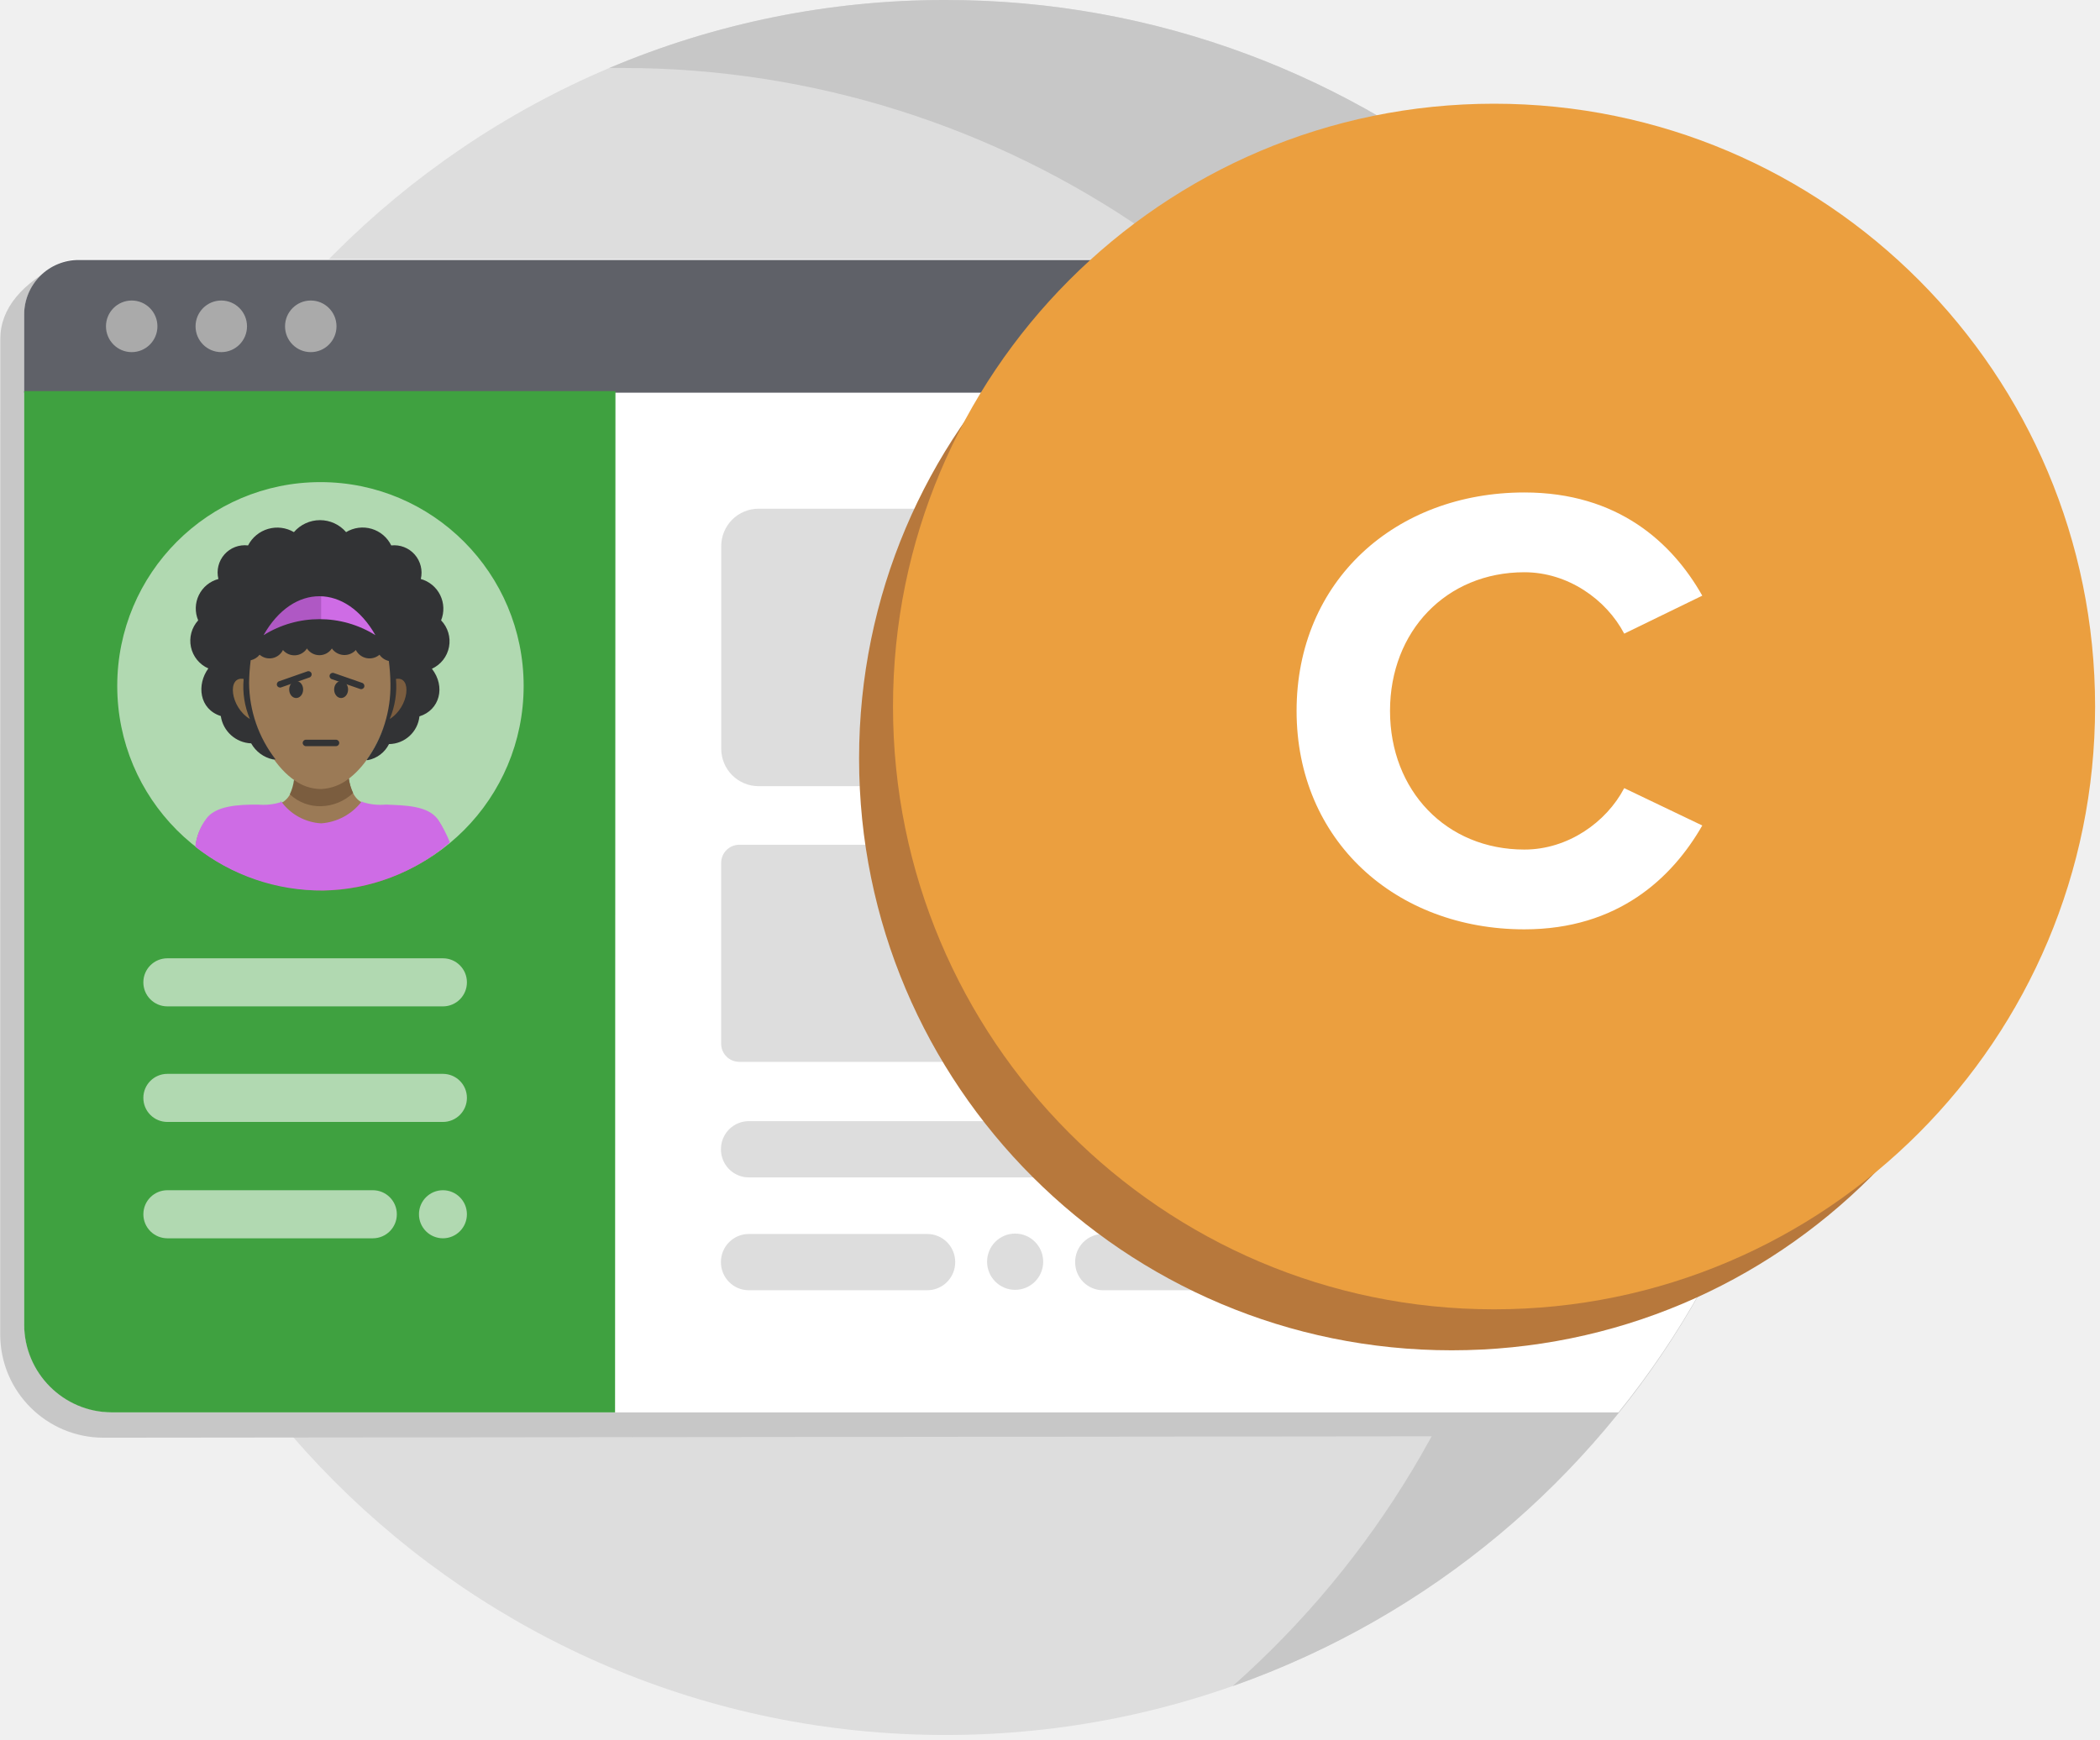
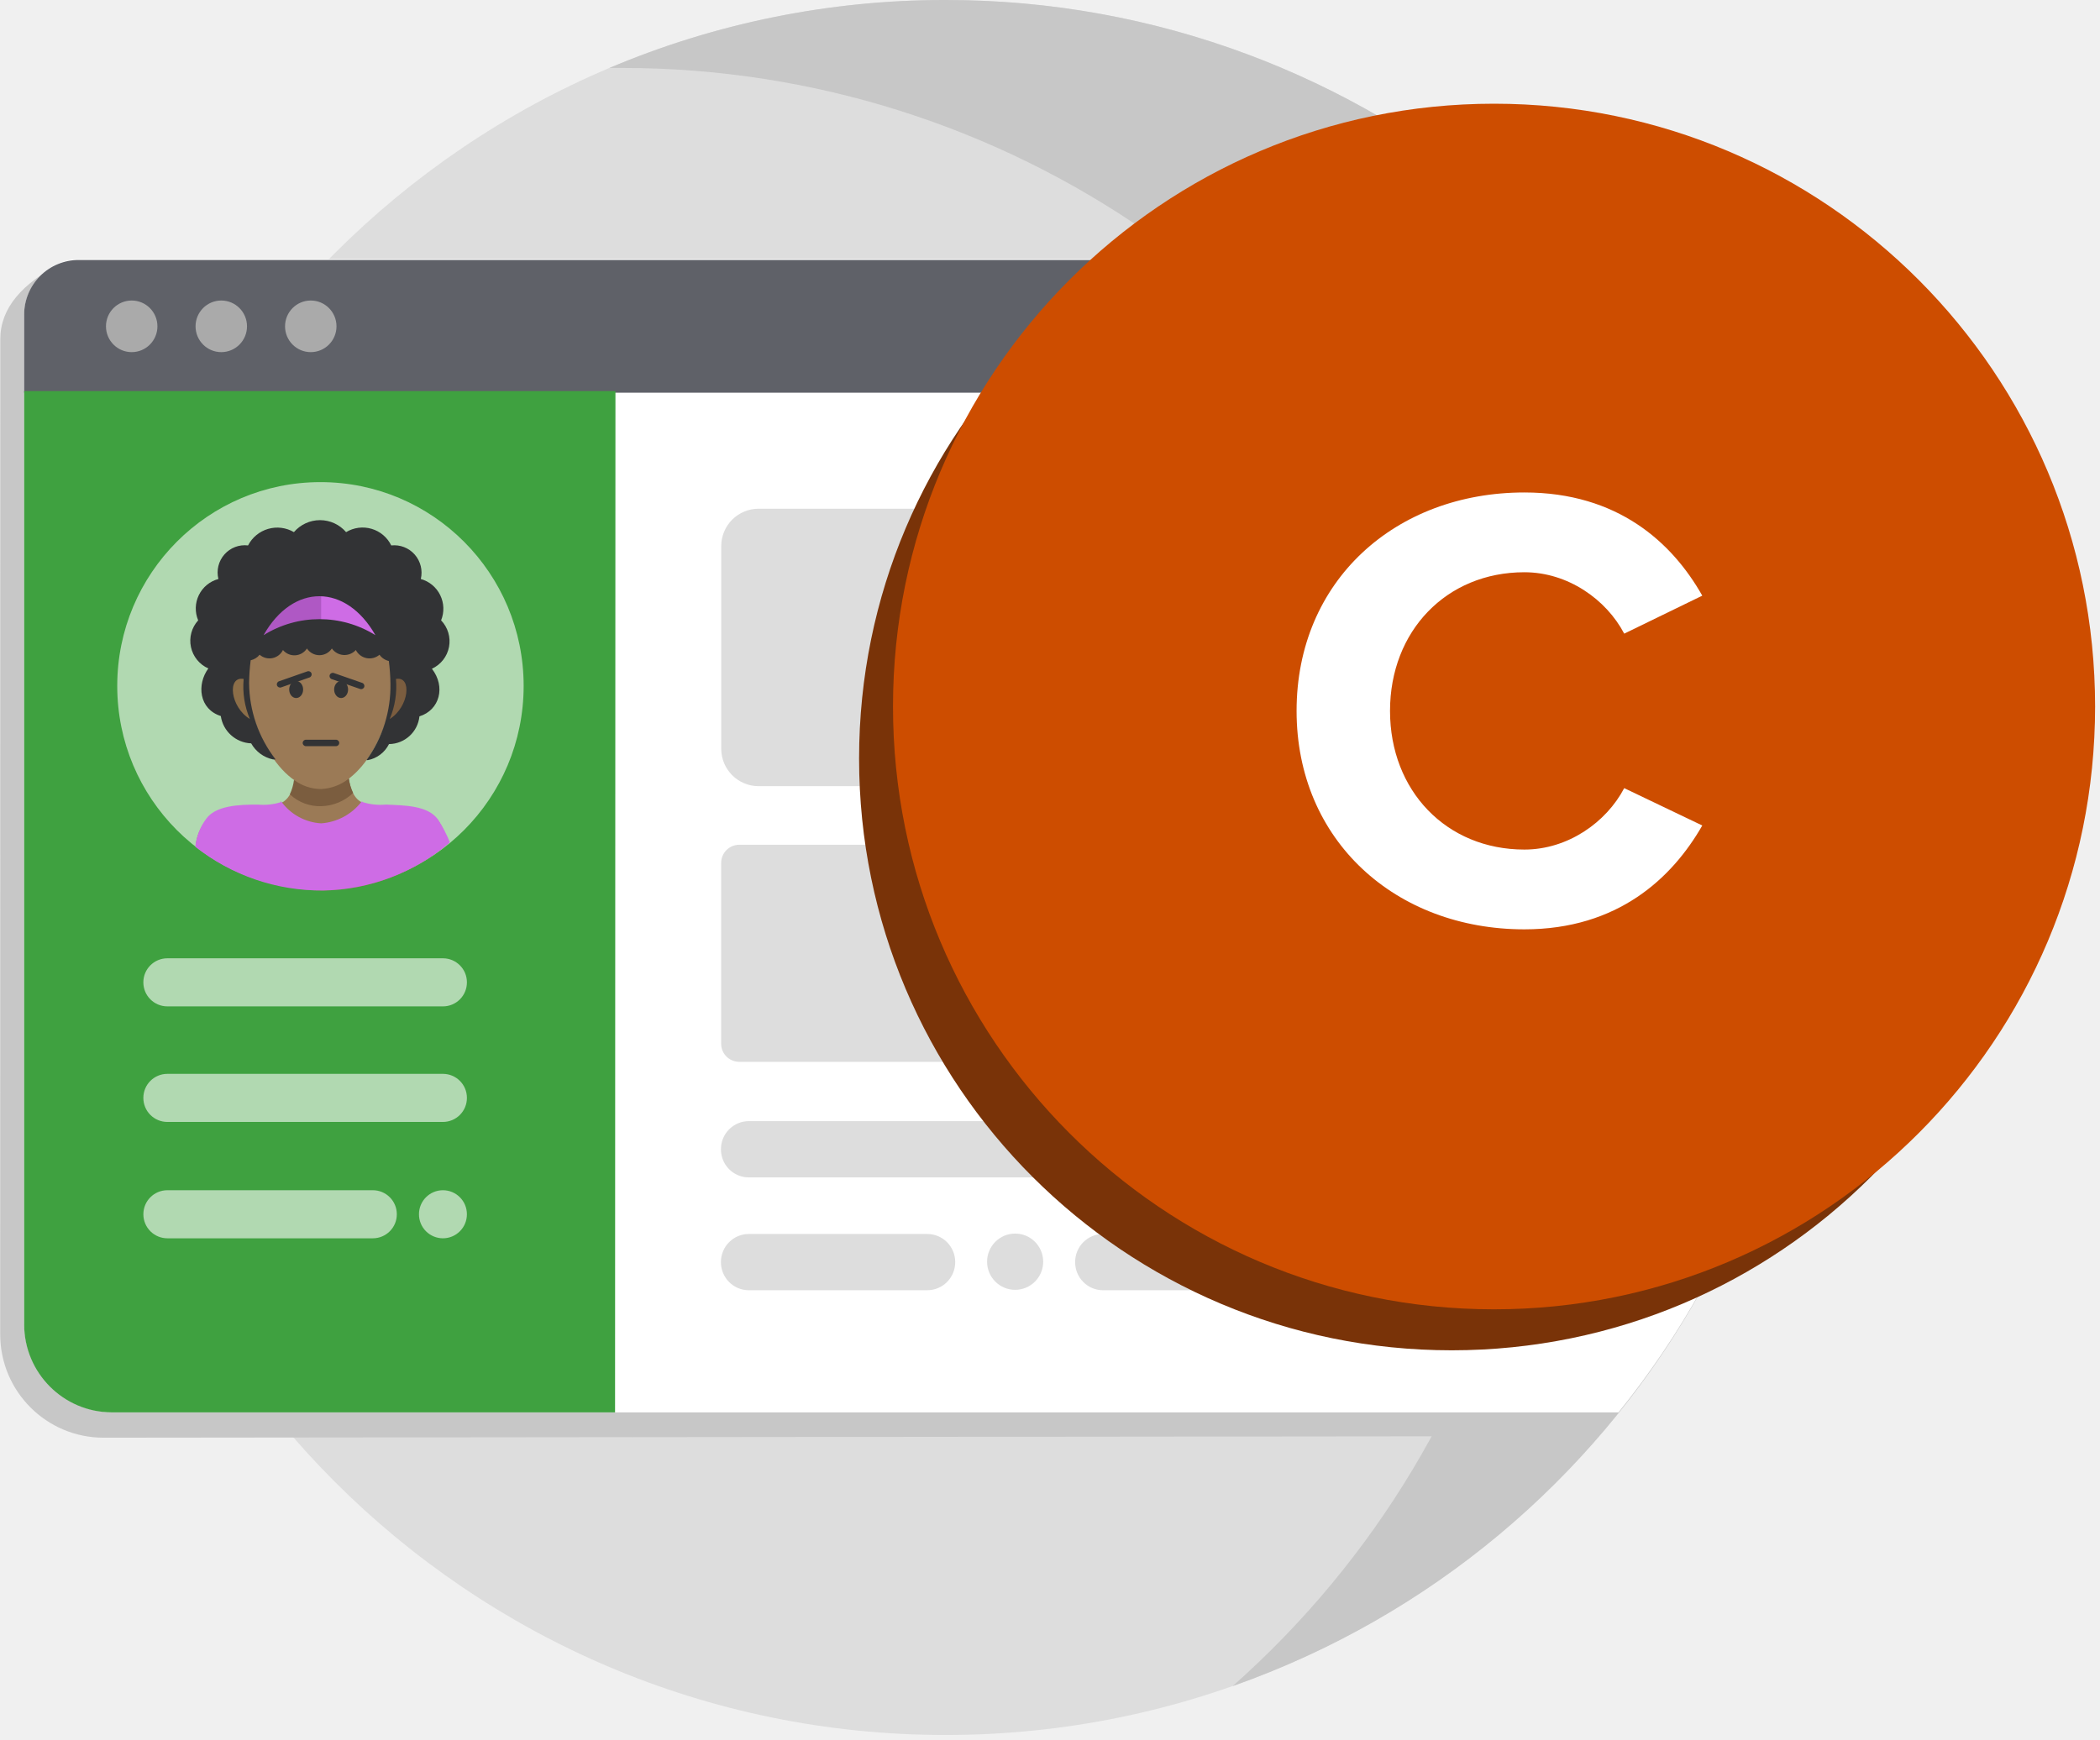
<svg xmlns="http://www.w3.org/2000/svg" width="140" height="116">
  <g fill="none" fill-rule="evenodd">
    <ellipse cx="63.036" cy="57.849" fill="#DDD" fill-rule="nonzero" rx="57.665" ry="57.849" />
    <path fill="#C7C7C7" fill-rule="nonzero" d="M99.897 18.872L4.242 17.479C1.427 18.875.02 20.586.02 22.613l-.006 66.37a6.89 6.89 0 0 0 6.896 6.89l96.75-.1a57.68 57.68 0 0 0 12.8-36.335 57.725 57.725 0 0 0-16.562-40.566z" />
    <path fill="#C7C7C7" fill-rule="nonzero" d="M63.036 0a57.342 57.342 0 0 0-22.41 4.532h.862c25.564-.004 48.462 15.864 57.507 39.851 9.044 23.987 2.348 51.085-16.819 68.056 26.525-9.349 42.465-36.522 37.732-64.323C115.176 20.315 91.15-.012 63.036 0z" />
    <path fill="#FFF" fill-rule="nonzero" d="M120.701 57.85a57.725 57.725 0 0 0-16.561-40.567H5.34a3.735 3.735 0 0 0-3.73 3.74v67.191c0 3.297 2.664 5.97 5.95 5.97H107.9a57.68 57.68 0 0 0 12.801-36.335z" />
    <path fill="#5F6168" fill-rule="nonzero" d="M104.193 17.336H5.249a3.627 3.627 0 0 0-2.575 1.068 3.65 3.65 0 0 0-1.064 2.582v5.2H111.3a57.73 57.73 0 0 0-7.107-8.85z" />
    <path fill="#DDD" fill-rule="nonzero" d="M69.13 70.809H49.271a1.206 1.206 0 0 1-1.193-1.197V57.529a1.211 1.211 0 0 1 1.193-1.197h19.875a1.206 1.206 0 0 1 1.194 1.197v12.083a1.15 1.15 0 0 1-1.21 1.197z" />
    <path fill="#DEE2EA" fill-rule="nonzero" d="M95.291 70.809h-19.88a1.211 1.211 0 0 1-1.193-1.197V57.529a1.211 1.211 0 0 1 1.193-1.197h19.88c.656.008 1.185.54 1.194 1.197v12.083a1.183 1.183 0 0 1-1.194 1.197z" />
    <path fill="#DDD" fill-rule="nonzero" d="M81.43 78.515H49.927a1.856 1.856 0 0 1-1.321-.548 1.868 1.868 0 0 1-.543-1.328 1.868 1.868 0 0 1 .543-1.328c.35-.352.826-.55 1.321-.548h31.505a1.87 1.87 0 0 1 1.869 1.876 1.931 1.931 0 0 1-1.87 1.876z" />
    <path fill="#DEE2EA" fill-rule="nonzero" d="M99.596 78.515H87.71a1.856 1.856 0 0 1-1.322-.548 1.868 1.868 0 0 1-.542-1.328 1.868 1.868 0 0 1 .542-1.328c.35-.352.826-.55 1.322-.548h11.885a1.87 1.87 0 0 1 1.869 1.876 1.87 1.87 0 0 1-1.869 1.876z" />
    <path fill="#DDD" fill-rule="nonzero" d="M61.811 86.04H49.926a1.856 1.856 0 0 1-1.321-.549 1.868 1.868 0 0 1-.543-1.328 1.868 1.868 0 0 1 .543-1.327c.35-.352.826-.55 1.321-.548h11.885a1.86 1.86 0 0 1 1.324.547c.35.353.547.83.546 1.328.001.498-.195.976-.546 1.328a1.86 1.86 0 0 1-1.324.548zm23.62 0h-11.89a1.856 1.856 0 0 1-1.322-.549 1.868 1.868 0 0 1-.542-1.328 1.868 1.868 0 0 1 .542-1.327c.35-.352.826-.55 1.322-.548h11.89c.496-.002.972.196 1.322.548.35.352.545.83.543 1.327a1.926 1.926 0 0 1-1.865 1.876z" />
    <ellipse cx="67.676" cy="84.137" fill="#DDD" fill-rule="nonzero" rx="1.87" ry="1.876" />
    <ellipse cx="97.001" cy="84.137" fill="#DEE2EA" fill-rule="nonzero" rx="1.87" ry="1.876" />
    <ellipse cx="91.605" cy="84.137" fill="#DEE2EA" fill-rule="nonzero" rx="1.87" ry="1.876" />
    <path fill="#DEE2EA" fill-rule="nonzero" d="M103.234 86.04h10.18a55.938 55.938 0 0 0 1.902-3.742h-12.082a1.873 1.873 0 0 0-1.729 1.87c0 .982.754 1.797 1.73 1.871zm-1.715-15.231h17.728a58.069 58.069 0 0 0 1.454-12.96v-1.517h-19.177a1.211 1.211 0 0 0-1.193 1.197v12.083a1.206 1.206 0 0 0 1.188 1.197z" />
    <path fill="#DDD" fill-rule="nonzero" d="M120.446 52.372a57.556 57.556 0 0 0-4.885-18.448H50.57c-.66 0-1.293.263-1.76.731a2.5 2.5 0 0 0-.728 1.765v13.51a2.5 2.5 0 0 0 .729 1.764c.466.468 1.1.731 1.759.731h69.55c.11-.01.218-.028.325-.053z" />
    <ellipse cx="8.78" cy="21.761" fill="#AAA" fill-rule="nonzero" rx="1.715" ry="1.721" />
    <ellipse cx="14.752" cy="21.761" fill="#AAA" fill-rule="nonzero" rx="1.715" ry="1.721" />
    <ellipse cx="20.718" cy="21.761" fill="#AAA" fill-rule="nonzero" rx="1.715" ry="1.721" />
    <path fill="#3FA140" fill-rule="nonzero" d="M41.004 94.184H7.444c-3.214-.015-5.816-2.623-5.834-5.847V26.08h39.42l-.026 68.105z" />
    <path fill="#FFF" fill-rule="nonzero" d="M29.53 67.11H11.155a1.6 1.6 0 0 1-1.598-1.603 1.6 1.6 0 0 1 1.598-1.603H29.53a1.6 1.6 0 0 1 1.598 1.603 1.6 1.6 0 0 1-1.598 1.604zm0 7.707H11.155a1.6 1.6 0 0 1-1.598-1.604 1.6 1.6 0 0 1 1.598-1.603H29.53a1.6 1.6 0 0 1 1.598 1.603 1.6 1.6 0 0 1-1.598 1.604zm-4.673 7.759h-13.7a1.6 1.6 0 0 1-1.599-1.603 1.6 1.6 0 0 1 1.598-1.603h13.701a1.6 1.6 0 0 1 1.598 1.603 1.6 1.6 0 0 1-1.598 1.603zm4.673 0a1.6 1.6 0 0 1-1.599-1.603 1.6 1.6 0 0 1 1.598-1.603 1.6 1.6 0 0 1 1.598 1.603 1.6 1.6 0 0 1-1.598 1.603z" opacity=".59" />
    <ellipse cx="21.363" cy="45.74" fill="#FFF" fill-rule="nonzero" opacity=".59" rx="13.547" ry="13.59" />
    <path fill="#9B7A56" fill-rule="nonzero" d="M29.865 56.257a4.116 4.116 0 0 0-.666-1.56c-.677-.936-2.232-.936-3.479-.99a3.882 3.882 0 0 1-1.502-.154c-.783-.316-.937-1.352-.99-1.876-.416-1.299-.986-1.715-1.599-1.56l-.309.31-.314-.31c-.623-.107-.879 0-1.295 1.56-.053.534-.26 1.56-.985 1.876-.488.149-1 .201-1.508.155-1.246 0-2.855.053-3.478.988a3.212 3.212 0 0 0-.693 1.668 13.562 13.562 0 0 0 8.524 3.02 13.096 13.096 0 0 0 8.294-3.127z" />
    <path fill="#9B7A56" fill-rule="nonzero" d="M26.29 44.858c0 3.49-2.178 7.76-4.927 7.76-2.749 0-4.933-4.324-4.933-7.76s2.179-6.3 4.933-6.3 4.927 2.81 4.927 6.3z" />
    <path fill="#AF58C4" fill-rule="nonzero" d="M16.329 39.546h9.445v3.645h-9.445z" />
    <path fill="#CE6CE5" fill-rule="nonzero" d="M21.411 39.546h4.773v3.645h-4.773z" />
    <path fill="#323335" fill-rule="nonzero" d="M29.407 41.368a2.063 2.063 0 0 0-.06-1.683 2.052 2.052 0 0 0-1.293-1.074 1.832 1.832 0 0 0-.407-1.632 1.819 1.819 0 0 0-1.564-.607 2.125 2.125 0 0 0-3.01-.887 2.293 2.293 0 0 0-3.479 0 2.189 2.189 0 0 0-3.057.887 1.808 1.808 0 0 0-1.574.599 1.821 1.821 0 0 0-.403 1.64c-.568.15-1.043.54-1.302 1.07a2.037 2.037 0 0 0-.046 1.687 2.02 2.02 0 0 0 .677 3.207c-.783 1.069-.623 2.71.831 3.174.15 1.017 1 1.782 2.024 1.822a2.19 2.19 0 0 0 1.45 1.07h.18a8.413 8.413 0 0 1-1.768-5.104 13.37 13.37 0 0 1 .106-1.507c.235-.052.445-.182.597-.37a1 1 0 0 0 1.555-.314.995.995 0 0 0 1.599-.102.995.995 0 0 0 1.662 0 1.027 1.027 0 0 0 1.598.102 1.023 1.023 0 0 0 1.577.315c.148.212.37.36.623.417.064.5.1 1.003.106 1.507a8.425 8.425 0 0 1-1.598 5.103h.101a1.998 1.998 0 0 0 1.401-1.069 2.064 2.064 0 0 0 2.03-1.849c1.348-.416 1.763-1.977.831-3.174a2.014 2.014 0 0 0 .613-3.228zm-11.837.989c1.976-3.49 5.503-3.436 7.458 0a7.04 7.04 0 0 0-7.458 0z" />
    <path fill="#7B5D3F" fill-rule="nonzero" d="M26.397 45.275a5.611 5.611 0 0 1-.416 2.672c1.295-.802 1.503-2.88.416-2.672z" />
    <path fill="#8C6E48" fill-rule="nonzero" d="M16.244 45.275c-.084.911.058 1.83.415 2.672-1.321-.802-1.529-2.88-.415-2.672z" />
    <g fill="#323335">
      <path d="M19.744 45.413c.257 0 .465.254.465.568 0 .313-.208.567-.465.567s-.465-.254-.465-.567c0-.314.208-.568.465-.568m2.996 0c.258 0 .466.254.466.568 0 .313-.208.567-.465.567s-.465-.254-.465-.567c0-.314.208-.568.465-.568m-.341 4.345h-2.005a.216.216 0 0 1-.215-.215c0-.118.096-.215.215-.215H22.4c.119 0 .216.097.216.215a.216.216 0 0 1-.216.215" />
      <path d="M20.633 45.176l-1.892.662a.216.216 0 0 1-.274-.132.216.216 0 0 1 .132-.274l1.892-.662c.112-.04.236.02.275.132a.216.216 0 0 1-.133.274m3.374.769l-1.894-.658a.216.216 0 0 1-.132-.274.216.216 0 0 1 .274-.133l1.894.659a.216.216 0 0 1 .132.274.216.216 0 0 1-.274.132" />
    </g>
    <path fill="#CE6CE5" fill-rule="nonzero" d="M29.199 54.648c-.677-.94-2.232-.94-3.479-.994a3.882 3.882 0 0 1-1.502-.155c-.053 0-.053-.053-.106-.053a3.726 3.726 0 0 1-2.701 1.459 3.545 3.545 0 0 1-2.664-1.46.048.048 0 0 0-.048.054 3.9 3.9 0 0 1-1.507.155c-1.247 0-2.856.054-3.479.994a3.748 3.748 0 0 0-.692 1.817 13.55 13.55 0 0 0 8.523 2.918 13.362 13.362 0 0 0 8.449-3.206 8.598 8.598 0 0 0-.794-1.529z" />
    <path fill="#7B5D3F" fill-rule="nonzero" d="M23.254 51.923a3.238 3.238 0 0 1-1.843.695 3.03 3.03 0 0 1-1.811-.61 3.214 3.214 0 0 1-.277.962 2.93 2.93 0 0 0 2.088.791 3.191 3.191 0 0 0 2.13-.882 3.412 3.412 0 0 1-.287-.956z" />
-     <ellipse cx="96.78" cy="50.584" fill="#B7783C" fill-rule="nonzero" rx="39.508" ry="39.461" />
-     <ellipse cx="40.209" cy="40.228" rx="40.07" ry="40.198" fill="#EB9F3F" fill-rule="nonzero" transform="translate(59.394 6.886)" />
+     <ellipse cx="96.78" cy="50.584" fill="#793308" fill-rule="nonzero" rx="39.508" ry="39.461" />
+     <ellipse cx="40.209" cy="40.228" rx="40.07" ry="40.198" fill="#CD4D00" fill-rule="nonzero" transform="translate(59.394 6.886)" />
    <path fill="#FFF" d="M101.626 61.973c-8.575 0-15.187-5.911-15.187-14.567 0-8.697 6.612-14.566 15.187-14.566 6.228 0 9.854 3.336 11.859 6.882l-5.204 2.533c-1.195-2.28-3.754-4.095-6.655-4.095-5.205 0-8.958 3.927-8.958 9.246 0 5.32 3.753 9.247 8.958 9.247 2.9 0 5.46-1.816 6.655-4.096l5.204 2.491c-2.005 3.505-5.631 6.925-11.86 6.925z" />
  </g>
</svg>
